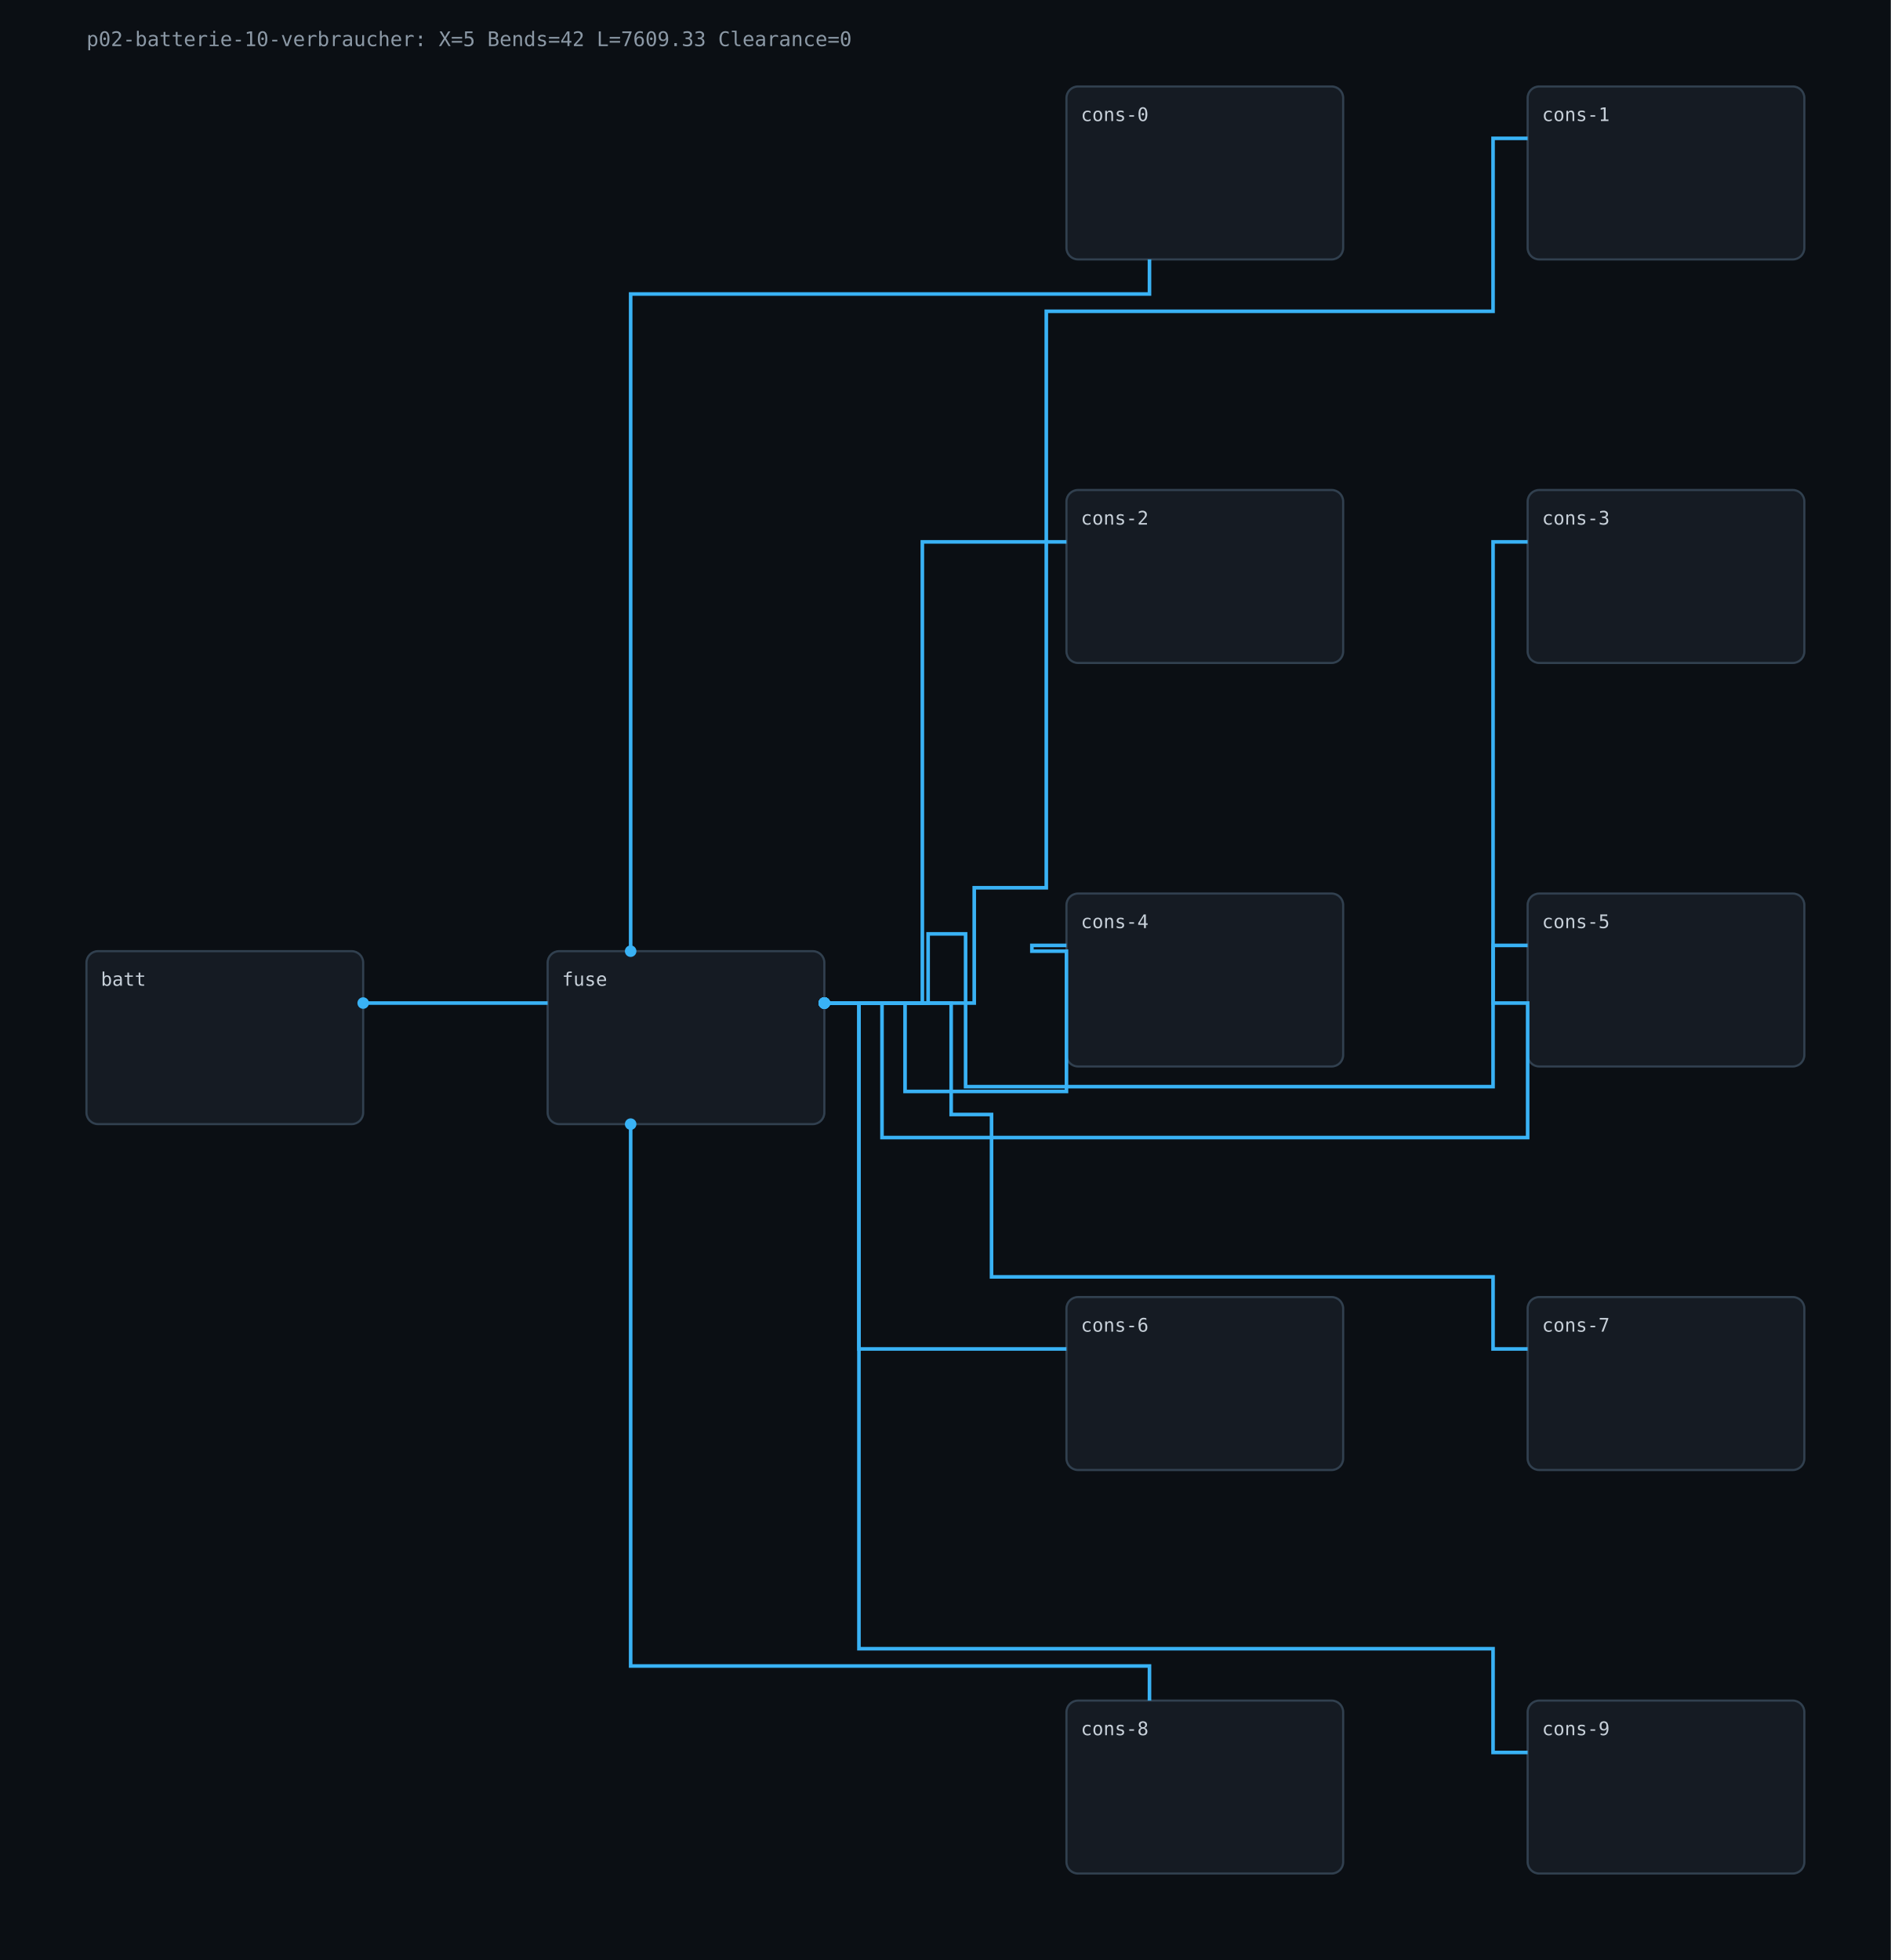
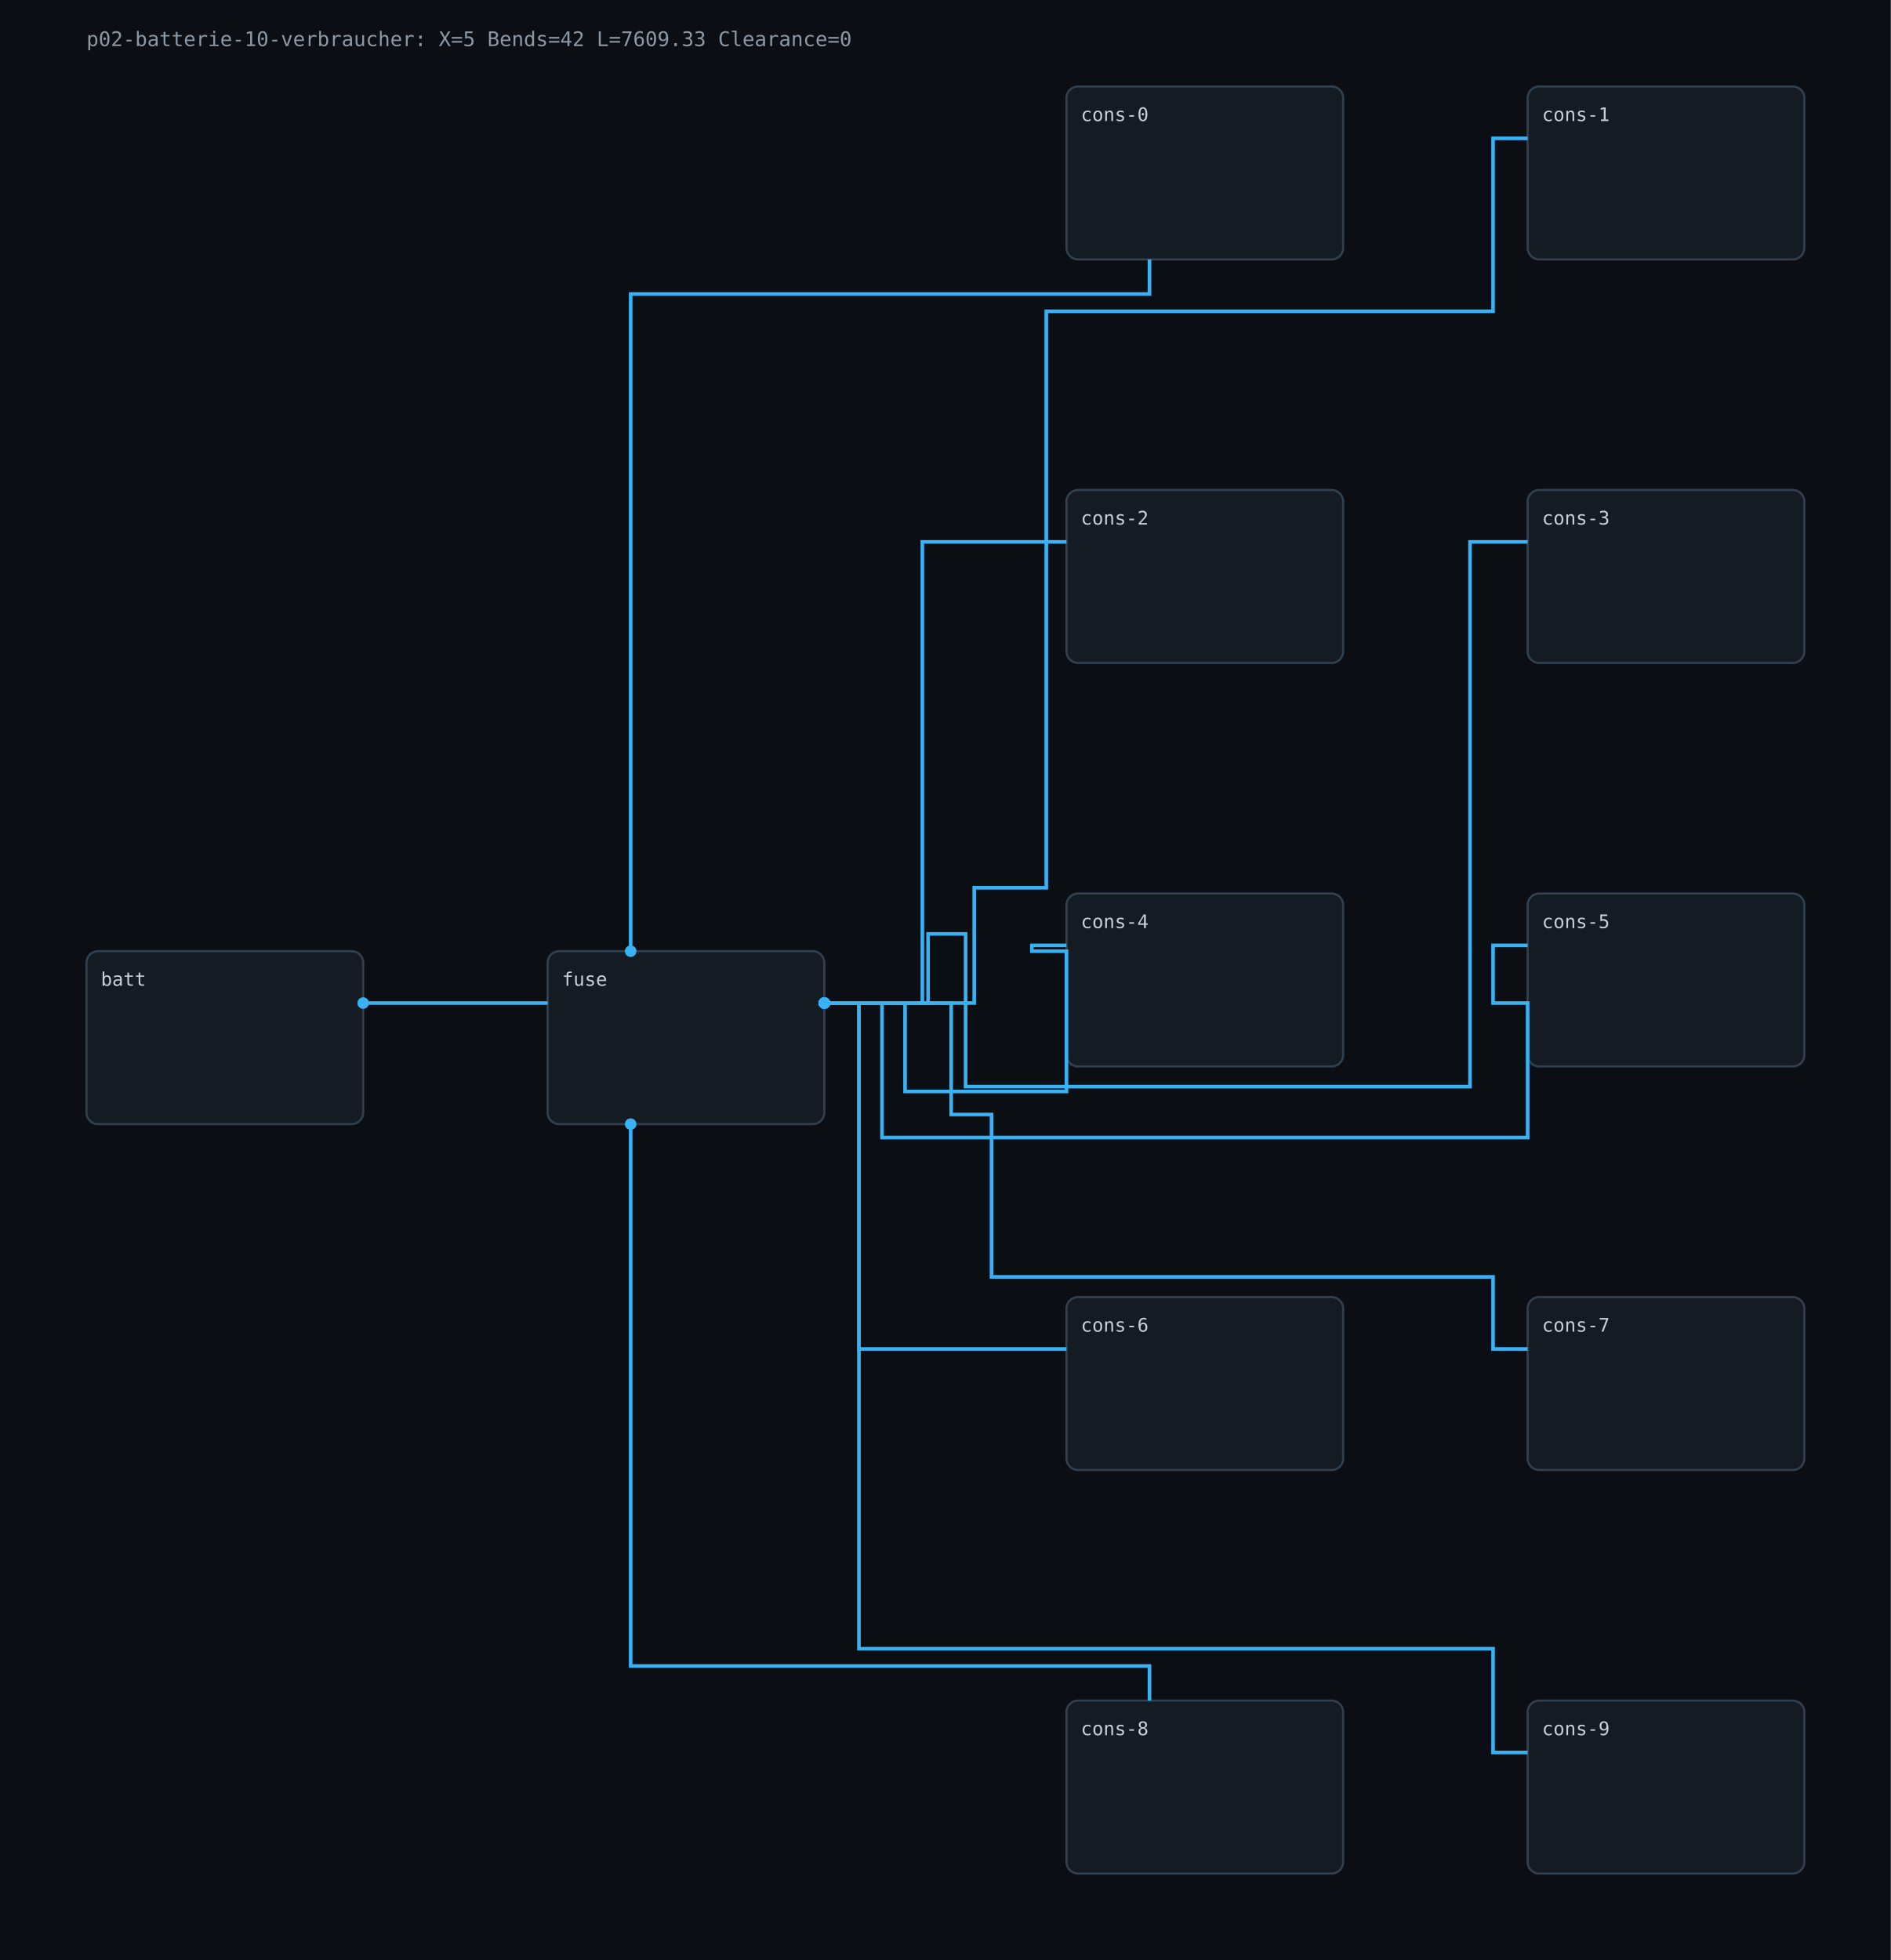
<svg xmlns="http://www.w3.org/2000/svg" width="1312" height="1360" viewBox="0 0 1312 1360">
  <rect width="100%" height="100%" fill="#0b0f14" />
  <text x="60" y="32" fill="#8b98a5" font-family="monospace" font-size="14">p02-batterie-10-verbraucher: X=5 Bends=42 L=7609.33 Clearance=0</text>
  <rect x="60" y="660" width="192" height="120" fill="#151b23" stroke="#31404f" stroke-width="1.5" rx="8" />
  <text x="70" y="684" fill="#c7d0d9" font-family="monospace" font-size="13">batt</text>
  <rect x="380" y="660" width="192" height="120" fill="#151b23" stroke="#31404f" stroke-width="1.5" rx="8" />
  <text x="390" y="684" fill="#c7d0d9" font-family="monospace" font-size="13">fuse</text>
  <rect x="740" y="60" width="192" height="120" fill="#151b23" stroke="#31404f" stroke-width="1.5" rx="8" />
  <text x="750" y="84" fill="#c7d0d9" font-family="monospace" font-size="13">cons-0</text>
  <rect x="1060" y="60" width="192" height="120" fill="#151b23" stroke="#31404f" stroke-width="1.5" rx="8" />
  <text x="1070" y="84" fill="#c7d0d9" font-family="monospace" font-size="13">cons-1</text>
  <rect x="740" y="340" width="192" height="120" fill="#151b23" stroke="#31404f" stroke-width="1.5" rx="8" />
  <text x="750" y="364" fill="#c7d0d9" font-family="monospace" font-size="13">cons-2</text>
  <rect x="1060" y="340" width="192" height="120" fill="#151b23" stroke="#31404f" stroke-width="1.5" rx="8" />
  <text x="1070" y="364" fill="#c7d0d9" font-family="monospace" font-size="13">cons-3</text>
  <rect x="740" y="620" width="192" height="120" fill="#151b23" stroke="#31404f" stroke-width="1.5" rx="8" />
  <text x="750" y="644" fill="#c7d0d9" font-family="monospace" font-size="13">cons-4</text>
  <rect x="1060" y="620" width="192" height="120" fill="#151b23" stroke="#31404f" stroke-width="1.5" rx="8" />
  <text x="1070" y="644" fill="#c7d0d9" font-family="monospace" font-size="13">cons-5</text>
  <rect x="740" y="900" width="192" height="120" fill="#151b23" stroke="#31404f" stroke-width="1.5" rx="8" />
  <text x="750" y="924" fill="#c7d0d9" font-family="monospace" font-size="13">cons-6</text>
  <rect x="1060" y="900" width="192" height="120" fill="#151b23" stroke="#31404f" stroke-width="1.5" rx="8" />
  <text x="1070" y="924" fill="#c7d0d9" font-family="monospace" font-size="13">cons-7</text>
  <rect x="740" y="1180" width="192" height="120" fill="#151b23" stroke="#31404f" stroke-width="1.5" rx="8" />
  <text x="750" y="1204" fill="#c7d0d9" font-family="monospace" font-size="13">cons-8</text>
  <rect x="1060" y="1180" width="192" height="120" fill="#151b23" stroke="#31404f" stroke-width="1.5" rx="8" />
  <text x="1070" y="1204" fill="#c7d0d9" font-family="monospace" font-size="13">cons-9</text>
  <path d="M 252 696 L 380 696" fill="none" stroke="#39b2f5" stroke-width="2.5" />
  <circle cx="252" cy="696" r="4" fill="#39b2f5" />
  <path d="M 437.60 660 L 437.60 204 L 797.60 204 L 797.60 180" fill="none" stroke="#39b2f5" stroke-width="2.5" />
  <circle cx="437.60" cy="660" r="4" fill="#39b2f5" />
  <path d="M 572 696 L 676 696 L 676 616 L 726 616 L 726 216 L 1036 216 L 1036 96 L 1060 96" fill="none" stroke="#39b2f5" stroke-width="2.5" />
  <circle cx="572" cy="696" r="4" fill="#39b2f5" />
  <path d="M 572 696 L 640 696 L 640 376 L 740 376" fill="none" stroke="#39b2f5" stroke-width="2.5" />
  <circle cx="572" cy="696" r="4" fill="#39b2f5" />
-   <path d="M 572 696 L 644 696 L 644 648 L 670 648 L 670 754 L 1036 754 L 1036 376 L 1060 376" fill="none" stroke="#39b2f5" stroke-width="2.5" />
+   <path d="M 572 696 L 644 696 L 644 648 L 670 648 L 670 754 L 1020 754 L 1020 376 L 1060 376" fill="none" stroke="#39b2f5" stroke-width="2.5" />
  <circle cx="572" cy="696" r="4" fill="#39b2f5" />
  <path d="M 572 696 L 628 696 L 628 757.33 L 740 757.33 L 740 660 L 716 660 L 716 656 L 740 656" fill="none" stroke="#39b2f5" stroke-width="2.5" />
  <circle cx="572" cy="696" r="4" fill="#39b2f5" />
  <path d="M 572 696 L 612 696 L 612 789.33 L 1060 789.33 L 1060 696 L 1036 696 L 1036 656 L 1060 656" fill="none" stroke="#39b2f5" stroke-width="2.5" />
  <circle cx="572" cy="696" r="4" fill="#39b2f5" />
  <path d="M 572 696 L 596 696 L 596 936 L 740 936" fill="none" stroke="#39b2f5" stroke-width="2.5" />
  <circle cx="572" cy="696" r="4" fill="#39b2f5" />
  <path d="M 572 696 L 660 696 L 660 773.33 L 688 773.33 L 688 886 L 1036 886 L 1036 936 L 1060 936" fill="none" stroke="#39b2f5" stroke-width="2.5" />
  <circle cx="572" cy="696" r="4" fill="#39b2f5" />
  <path d="M 437.60 780 L 437.60 1156 L 797.60 1156 L 797.60 1180" fill="none" stroke="#39b2f5" stroke-width="2.5" />
  <circle cx="437.60" cy="780" r="4" fill="#39b2f5" />
  <path d="M 572 696 L 596 696 L 596 1144 L 1036 1144 L 1036 1216 L 1060 1216" fill="none" stroke="#39b2f5" stroke-width="2.5" />
  <circle cx="572" cy="696" r="4" fill="#39b2f5" />
</svg>
